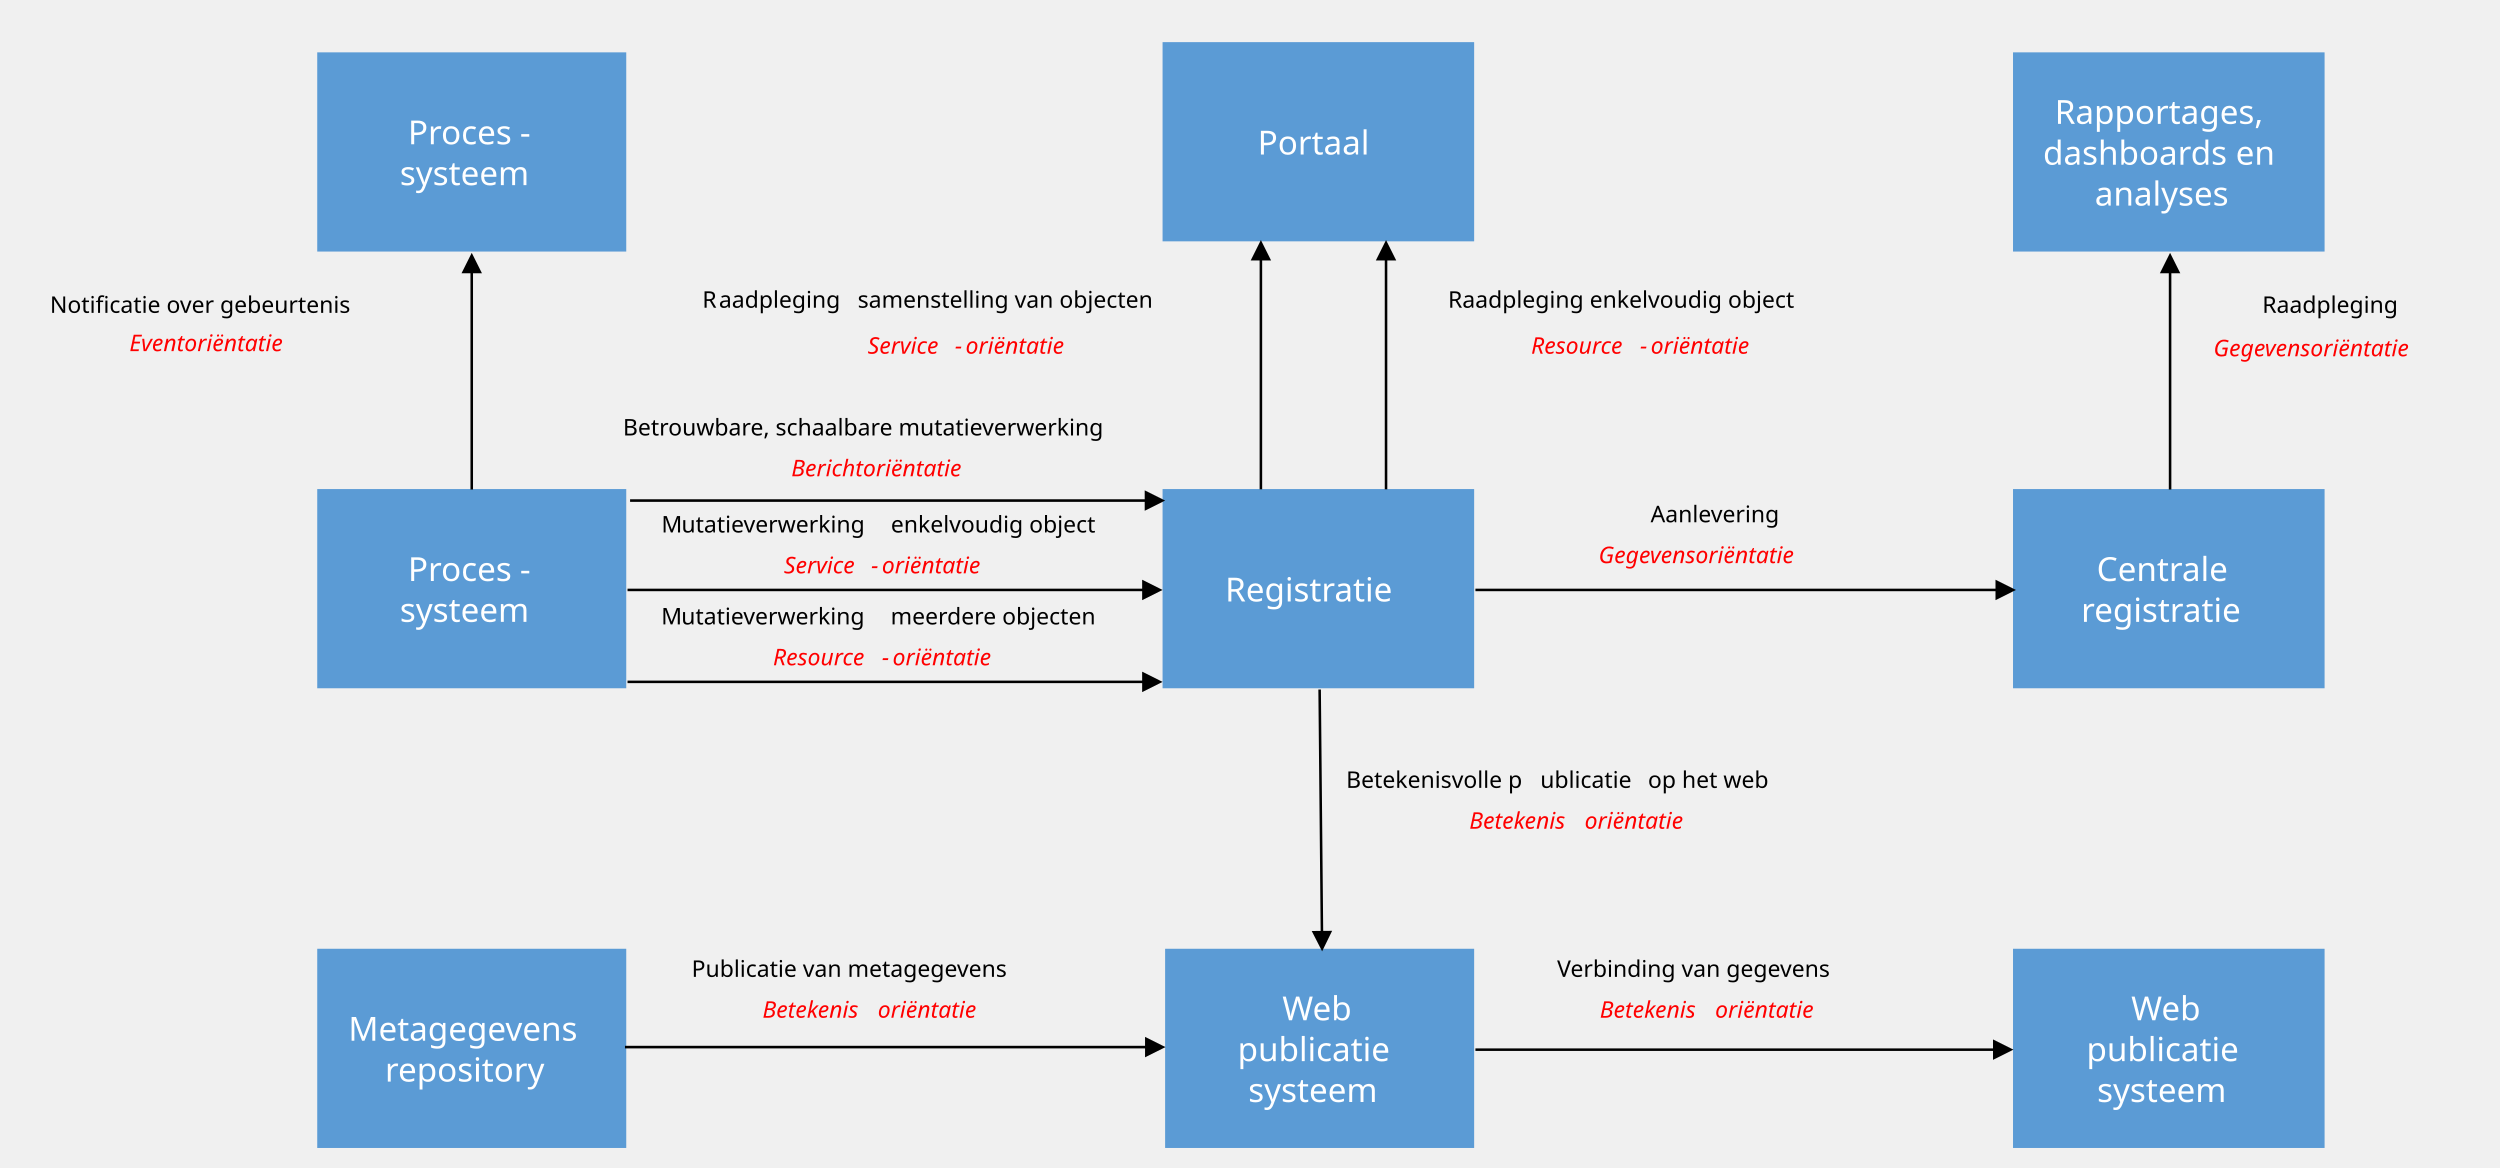
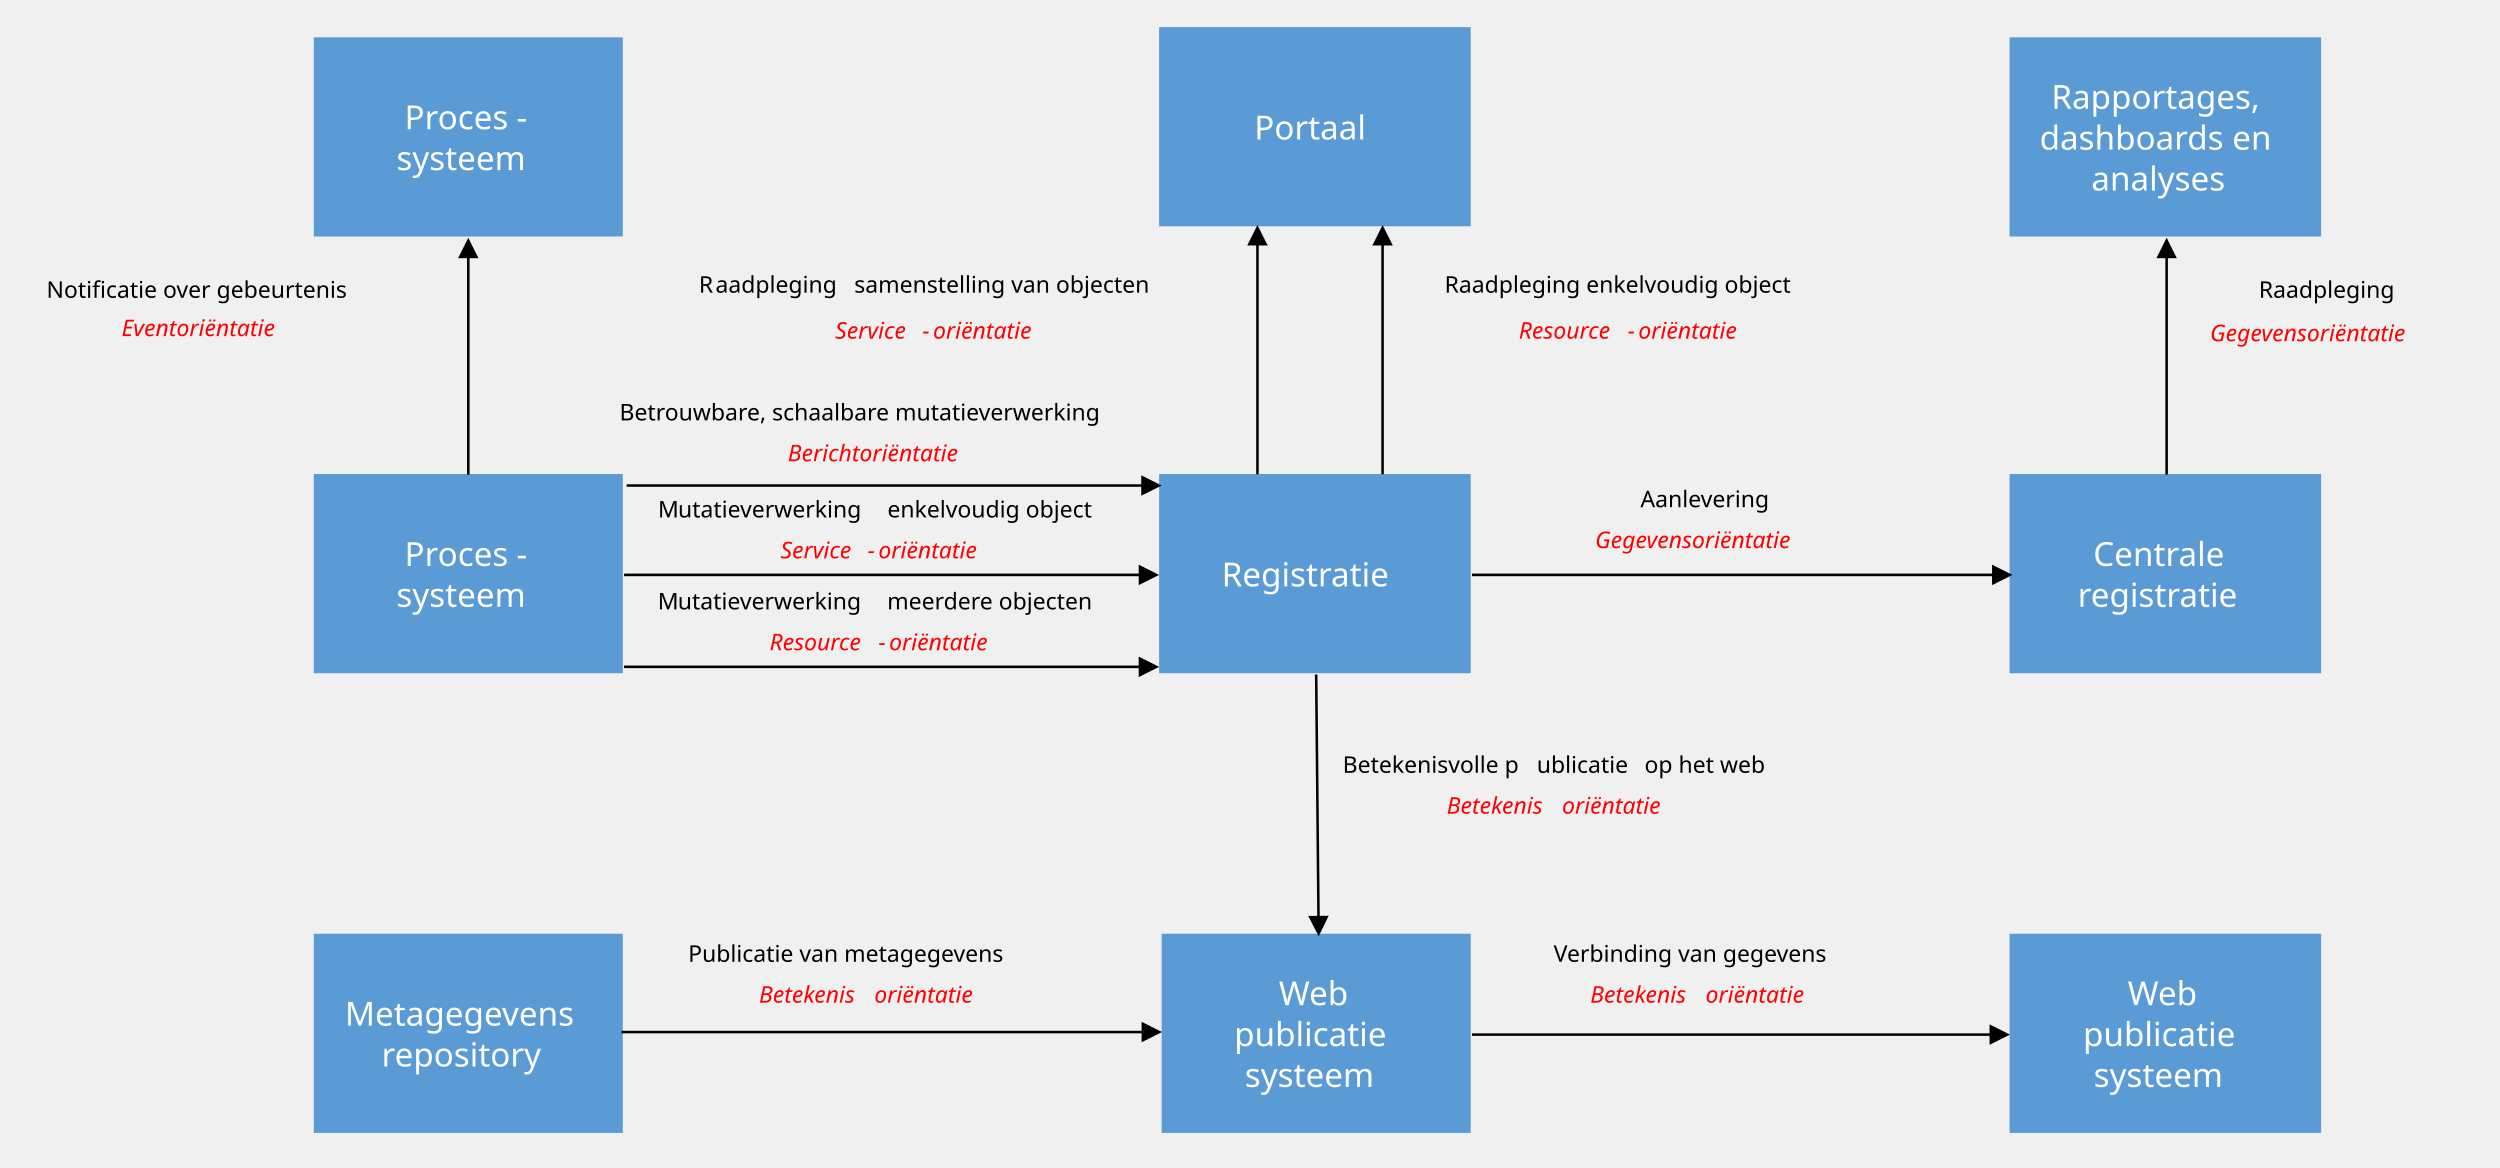
<svg xmlns="http://www.w3.org/2000/svg" width="259mm" height="121mm" viewBox="0 0 259 121" version="1.1" id="svg1">
  <defs id="defs1" />
  <g id="layer1">
-     <g transform="matrix(0.2645833,0,0,0.2645833,-29.04749,-51.7264)" id="g62">
+     <g transform="matrix(0.2645833,0,0,0.2645833,-29.40502,-53.2852)" id="g62">
      <rect x="565" y="387" width="122" height="78" fill="#5b9bd5" id="rect1" />
      <text fill="#ffffff" font-family="Verdana, Verdana_MSFontService, sans-serif" font-weight="400" font-size="13px" transform="translate(589.495,431)" id="text1">Registratie</text>
      <rect x="898" y="387" width="122" height="78" fill="#5b9bd5" id="rect2" />
      <text fill="#ffffff" font-family="Verdana, Verdana_MSFontService, sans-serif" font-weight="400" font-size="13px" transform="translate(930.762,423)" id="text2">Centrale</text>
      <text fill="#ffffff" font-family="Verdana, Verdana_MSFontService, sans-serif" font-weight="400" font-size="13px" transform="translate(924.682,439)" id="text3">registratie</text>
      <rect x="565" y="212" width="122" height="78" fill="#5b9bd5" id="rect3" />
      <text fill="#ffffff" font-family="Verdana, Verdana_MSFontService, sans-serif" font-weight="400" font-size="13px" transform="translate(602.245,256)" id="text4">Portaal</text>
      <rect x="234" y="387" width="121" height="78" fill="#5b9bd5" id="rect4" />
      <text fill="#ffffff" font-family="Verdana, Verdana_MSFontService, sans-serif" font-weight="400" font-size="13px" transform="translate(269.527,423)" id="text5">Proces</text>
      <text fill="#ffffff" font-family="Verdana, Verdana_MSFontService, sans-serif" font-weight="400" font-size="13px" transform="translate(313.36,423)" id="text6">-</text>
      <text fill="#ffffff" font-family="Verdana, Verdana_MSFontService, sans-serif" font-weight="400" font-size="13px" transform="translate(266.36,439)" id="text7">systeem</text>
      <path d="m 652,387.107 v -90.94 h 1 v 90.94 z m -3.5,-89.607 4,-8 4,8 z" id="path7" />
      <text font-family="Verdana, Verdana_MSFontService, sans-serif" font-weight="400" font-size="9px" transform="translate(676.772,316)" id="text8">Raadpleging enkelvoudig object</text>
      <rect x="234" y="216" width="121" height="78" fill="#5b9bd5" id="rect8" />
      <text fill="#ffffff" font-family="Verdana, Verdana_MSFontService, sans-serif" font-weight="400" font-size="13px" transform="translate(269.527,252)" id="text9">Proces</text>
      <text fill="#ffffff" font-family="Verdana, Verdana_MSFontService, sans-serif" font-weight="400" font-size="13px" transform="translate(313.36,252)" id="text10">-</text>
      <text fill="#ffffff" font-family="Verdana, Verdana_MSFontService, sans-serif" font-weight="400" font-size="13px" transform="translate(266.36,268)" id="text11">systeem</text>
      <path d="M 0.5,-5.66354e-7 0.5,86.02 h -1 L -0.5,5.66354e-7 Z M 4,84.687 l -4,8 -4,-8 z" transform="matrix(1,0,0,-1,294.5,387.187)" id="path11" />
      <text font-family="Verdana, Verdana_MSFontService, sans-serif" font-weight="400" font-size="9px" transform="translate(129.336,318)" id="text12">Notificatie over gebeurtenis</text>
      <path d="m 687.5,426 h 204.973 v 1 H 687.5 Z m 203.64,-3.5 8,4 -8,4 z" id="path12" />
-       <text font-family="Verdana, Verdana_MSFontService, sans-serif" font-weight="400" font-size="9px" transform="translate(756.087,400)" id="text13">Aanlevering</text>
-       <text fill="#ff0000" font-family="Verdana, Verdana_MSFontService, sans-serif" font-style="italic" font-weight="400" font-size="9px" transform="translate(160.414,333)" id="text14">Eventoriëntatie</text>
+       <text font-family="Verdana, Verdana_MSFontService, sans-serif" font-weight="400" font-size="9px" transform="translate(753.478,400)" id="text13">Aanlevering</text>
+       <text fill="#ff0000" font-family="Verdana, Verdana_MSFontService, sans-serif" font-style="italic" font-weight="400" font-size="9px" transform="translate(158.703,333)" id="text14">Eventoriëntatie</text>
      <text fill="#ff0000" font-family="Verdana, Verdana_MSFontService, sans-serif" font-style="italic" font-weight="400" font-size="9px" transform="translate(735.723,416)" id="text15">Gegevensoriëntatie</text>
-       <text fill="#ff0000" font-family="Verdana, Verdana_MSFontService, sans-serif" font-style="italic" font-weight="400" font-size="9px" transform="translate(709.292,334)" id="text16">Resource</text>
-       <text fill="#ff0000" font-family="Verdana, Verdana_MSFontService, sans-serif" font-style="italic" font-weight="400" font-size="9px" transform="translate(751.958,334)" id="text17">-</text>
-       <text fill="#ff0000" font-family="Verdana, Verdana_MSFontService, sans-serif" font-style="italic" font-weight="400" font-size="9px" transform="translate(756.125,334)" id="text18">oriëntatie</text>
+       <text fill="#ff0000" font-family="Verdana, Verdana_MSFontService, sans-serif" font-style="italic" font-weight="400" font-size="9px" transform="translate(705.803,334)" id="text16">Resource</text>
+       <text fill="#ff0000" font-family="Verdana, Verdana_MSFontService, sans-serif" font-style="italic" font-weight="400" font-size="9px" transform="translate(748.47,334)" id="text17">-</text>
+       <text fill="#ff0000" font-family="Verdana, Verdana_MSFontService, sans-serif" font-style="italic" font-weight="400" font-size="9px" transform="translate(752.636,334)" id="text18">oriëntatie</text>
      <rect x="566" y="567" width="121" height="78" fill="#5b9bd5" id="rect18" />
      <text fill="#ffffff" font-family="Verdana, Verdana_MSFontService, sans-serif" font-weight="400" font-size="13px" transform="translate(611.886,595)" id="text19">Web</text>
      <text fill="#ffffff" font-family="Verdana, Verdana_MSFontService, sans-serif" font-weight="400" font-size="13px" transform="translate(594.386,611)" id="text20">publicatie</text>
      <text fill="#ffffff" font-family="Verdana, Verdana_MSFontService, sans-serif" font-weight="400" font-size="13px" transform="translate(598.553,627)" id="text21">systeem</text>
      <path d="m 356.5,391 h 202.837 v 1 H 356.5 Z m 201.504,-3.5 8,4 -8,4 z" id="path21" />
      <text font-family="Verdana, Verdana_MSFontService, sans-serif" font-weight="400" font-size="9px" transform="translate(353.709,366)" id="text22">Betrouwbare, schaalbare mutatieverwerking</text>
      <text fill="#ff0000" font-family="Verdana, Verdana_MSFontService, sans-serif" font-style="italic" font-weight="400" font-size="9px" transform="translate(419.596,382)" id="text23">Berichtoriëntatie</text>
      <text font-family="Verdana, Verdana_MSFontService, sans-serif" font-weight="400" font-size="9px" transform="translate(384.785,316)" id="text24">R</text>
      <text font-family="Verdana, Verdana_MSFontService, sans-serif" font-weight="400" font-size="9px" transform="translate(391.285,316)" id="text25">aadpleging</text>
      <text font-family="Verdana, Verdana_MSFontService, sans-serif" font-weight="400" font-size="9px" transform="translate(445.619,316)" id="text26">samenstelling van objecten</text>
-       <text fill="#ff0000" font-family="Verdana, Verdana_MSFontService, sans-serif" font-style="italic" font-weight="400" font-size="9px" transform="translate(449.525,334)" id="text27">Service</text>
-       <text fill="#ff0000" font-family="Verdana, Verdana_MSFontService, sans-serif" font-style="italic" font-weight="400" font-size="9px" transform="translate(483.692,334)" id="text28">-</text>
-       <text fill="#ff0000" font-family="Verdana, Verdana_MSFontService, sans-serif" font-style="italic" font-weight="400" font-size="9px" transform="translate(487.858,334)" id="text29">oriëntatie</text>
+       <text fill="#ff0000" font-family="Verdana, Verdana_MSFontService, sans-serif" font-style="italic" font-weight="400" font-size="9px" transform="translate(438.134,334)" id="text27">Service</text>
+       <text fill="#ff0000" font-family="Verdana, Verdana_MSFontService, sans-serif" font-style="italic" font-weight="400" font-size="9px" transform="translate(472.301,334)" id="text28">-</text>
+       <text fill="#ff0000" font-family="Verdana, Verdana_MSFontService, sans-serif" font-style="italic" font-weight="400" font-size="9px" transform="translate(476.468,334)" id="text29">oriëntatie</text>
      <rect x="234" y="567" width="121" height="78" fill="#5b9bd5" id="rect29" />
      <text fill="#ffffff" font-family="Verdana, Verdana_MSFontService, sans-serif" font-weight="400" font-size="13px" transform="translate(246.194,603)" id="text30">Metagegevens</text>
      <text fill="#ffffff" font-family="Verdana, Verdana_MSFontService, sans-serif" font-weight="400" font-size="13px" transform="translate(260.527,619)" id="text31">repository</text>
      <text font-family="Verdana, Verdana_MSFontService, sans-serif" font-weight="400" font-size="9px" transform="translate(380.594,578)" id="text32">Publicatie van metagegevens</text>
      <text fill="#ff0000" font-family="Verdana, Verdana_MSFontService, sans-serif" font-style="italic" font-weight="400" font-size="9px" transform="translate(408.316,594)" id="text33">Betekenis</text>
      <text fill="#ff0000" font-family="Verdana, Verdana_MSFontService, sans-serif" font-style="italic" font-weight="400" font-size="9px" transform="translate(453.482,594)" id="text34">oriëntatie</text>
      <path d="m 603,387.107 v -90.94 h 1 v 90.94 z m -3.5,-89.607 4,-8 4,8 z" id="path34" />
      <path d="m 354.5,605 h 204.973 v 1 H 354.5 Z m 203.64,-3.5 8,4 -8,4 z" id="path35" />
      <text font-family="Verdana, Verdana_MSFontService, sans-serif" font-weight="400" font-size="9px" transform="translate(368.687,440)" id="text35">M</text>
      <text font-family="Verdana, Verdana_MSFontService, sans-serif" font-weight="400" font-size="9px" transform="translate(376.521,440)" id="text36">utatieverwerking</text>
      <text font-family="Verdana, Verdana_MSFontService, sans-serif" font-weight="400" font-size="9px" transform="translate(458.521,440)" id="text37">meerdere objecten</text>
      <text fill="#ff0000" font-family="Verdana, Verdana_MSFontService, sans-serif" font-style="italic" font-weight="400" font-size="9px" transform="translate(412.444,456)" id="text38">Resource</text>
      <text fill="#ff0000" font-family="Verdana, Verdana_MSFontService, sans-serif" font-style="italic" font-weight="400" font-size="9px" transform="translate(455.111,456)" id="text39">-</text>
      <text fill="#ff0000" font-family="Verdana, Verdana_MSFontService, sans-serif" font-style="italic" font-weight="400" font-size="9px" transform="translate(459.277,456)" id="text40">oriëntatie</text>
      <path d="m 355.5,462 h 202.837 v 1 H 355.5 Z m 201.504,-3.5 8,4 -8,4 z" id="path40" />
      <rect x="898" y="216" width="122" height="78" fill="#5b9bd5" id="rect40" />
      <text fill="#ffffff" font-family="Verdana, Verdana_MSFontService, sans-serif" font-weight="400" font-size="13px" transform="translate(914.352,244)" id="text41">Rapportages,</text>
      <text fill="#ffffff" font-family="Verdana, Verdana_MSFontService, sans-serif" font-weight="400" font-size="13px" transform="translate(909.766,260)" id="text42">dashboards en</text>
      <text fill="#ffffff" font-family="Verdana, Verdana_MSFontService, sans-serif" font-weight="400" font-size="13px" transform="translate(930.019,276)" id="text43">analyses</text>
      <path d="M 0.5,-5.66354e-7 0.5,86.02 h -1 L -0.5,5.66354e-7 Z M 4,84.687 l -4,8 -4,-8 z" transform="matrix(1,0,0,-1,959.5,387.187)" id="path43" />
      <text font-family="Verdana, Verdana_MSFontService, sans-serif" font-weight="400" font-size="9px" transform="translate(995.596,318)" id="text44">Raadpleging</text>
      <text fill="#ff0000" font-family="Verdana, Verdana_MSFontService, sans-serif" font-style="italic" font-weight="400" font-size="9px" transform="translate(976.495,335)" id="text45">Gegevensoriëntatie</text>
      <text font-family="Verdana, Verdana_MSFontService, sans-serif" font-weight="400" font-size="9px" transform="translate(368.772,404)" id="text46">M</text>
      <text font-family="Verdana, Verdana_MSFontService, sans-serif" font-weight="400" font-size="9px" transform="translate(376.605,404)" id="text47">utatieverwerking</text>
      <text font-family="Verdana, Verdana_MSFontService, sans-serif" font-weight="400" font-size="9px" transform="translate(458.605,404)" id="text48">enkelvoudig object</text>
      <text fill="#ff0000" font-family="Verdana, Verdana_MSFontService, sans-serif" font-style="italic" font-weight="400" font-size="9px" transform="translate(416.735,420)" id="text49">Service</text>
      <text fill="#ff0000" font-family="Verdana, Verdana_MSFontService, sans-serif" font-style="italic" font-weight="400" font-size="9px" transform="translate(450.902,420)" id="text50">-</text>
      <text fill="#ff0000" font-family="Verdana, Verdana_MSFontService, sans-serif" font-style="italic" font-weight="400" font-size="9px" transform="translate(455.069,420)" id="text51">oriëntatie</text>
      <path d="m 355.5,426 h 202.837 v 1 H 355.5 Z m 201.504,-3.5 8,4 -8,4 z" id="path51" />
      <path d="m 627,465.495 0.911,95.839 -1,0.01 L 626,465.505 Z m 4.398,94.473 -3.923,8.038 -4.076,-7.962 z" id="path52" />
-       <text fill="#ff0000" font-family="Verdana, Verdana_MSFontService, sans-serif" font-style="italic" font-weight="400" font-size="9px" transform="translate(685.086,520)" id="text52">Betekenis</text>
-       <text fill="#ff0000" font-family="Verdana, Verdana_MSFontService, sans-serif" font-style="italic" font-weight="400" font-size="9px" transform="translate(730.253,520)" id="text53">oriëntatie</text>
+       <text fill="#ff0000" font-family="Verdana, Verdana_MSFontService, sans-serif" font-style="italic" font-weight="400" font-size="9px" transform="translate(677.607,520)" id="text52">Betekenis</text>
+       <text fill="#ff0000" font-family="Verdana, Verdana_MSFontService, sans-serif" font-style="italic" font-weight="400" font-size="9px" transform="translate(722.773,520)" id="text53">oriëntatie</text>
      <text font-family="Verdana, Verdana_MSFontService, sans-serif" font-weight="400" font-size="9px" transform="translate(636.88,504)" id="text54">Betekenisvolle p</text>
      <text font-family="Verdana, Verdana_MSFontService, sans-serif" font-weight="400" font-size="9px" transform="translate(712.88,504)" id="text55">ublicatie</text>
      <text font-family="Verdana, Verdana_MSFontService, sans-serif" font-weight="400" font-size="9px" transform="translate(755.046,504)" id="text56">op het web</text>
      <rect x="898" y="567" width="122" height="78" fill="#5b9bd5" id="rect56" />
      <text fill="#ffffff" font-family="Verdana, Verdana_MSFontService, sans-serif" font-weight="400" font-size="13px" transform="translate(944.266,595)" id="text57">Web</text>
      <text fill="#ffffff" font-family="Verdana, Verdana_MSFontService, sans-serif" font-weight="400" font-size="13px" transform="translate(926.766,611)" id="text58">publicatie</text>
      <text fill="#ffffff" font-family="Verdana, Verdana_MSFontService, sans-serif" font-weight="400" font-size="13px" transform="translate(930.932,627)" id="text59">systeem</text>
      <path d="m 687.5,606 h 203.999 v 1 H 687.5 Z m 202.665,-3.5 8,4 -8,4 z" id="path59" />
-       <text fill="#ff0000" font-family="Verdana, Verdana_MSFontService, sans-serif" font-style="italic" font-weight="400" font-size="9px" transform="translate(736.179,594)" id="text60">Betekenis</text>
-       <text fill="#ff0000" font-family="Verdana, Verdana_MSFontService, sans-serif" font-style="italic" font-weight="400" font-size="9px" transform="translate(781.346,594)" id="text61">oriëntatie</text>
+       <text fill="#ff0000" font-family="Verdana, Verdana_MSFontService, sans-serif" font-style="italic" font-weight="400" font-size="9px" transform="translate(733.788,594)" id="text60">Betekenis</text>
+       <text fill="#ff0000" font-family="Verdana, Verdana_MSFontService, sans-serif" font-style="italic" font-weight="400" font-size="9px" transform="translate(778.954,594)" id="text61">oriëntatie</text>
      <text font-family="Verdana, Verdana_MSFontService, sans-serif" font-weight="400" font-size="9px" transform="translate(719.483,578)" id="text62">Verbinding van gegevens</text>
    </g>
  </g>
</svg>
